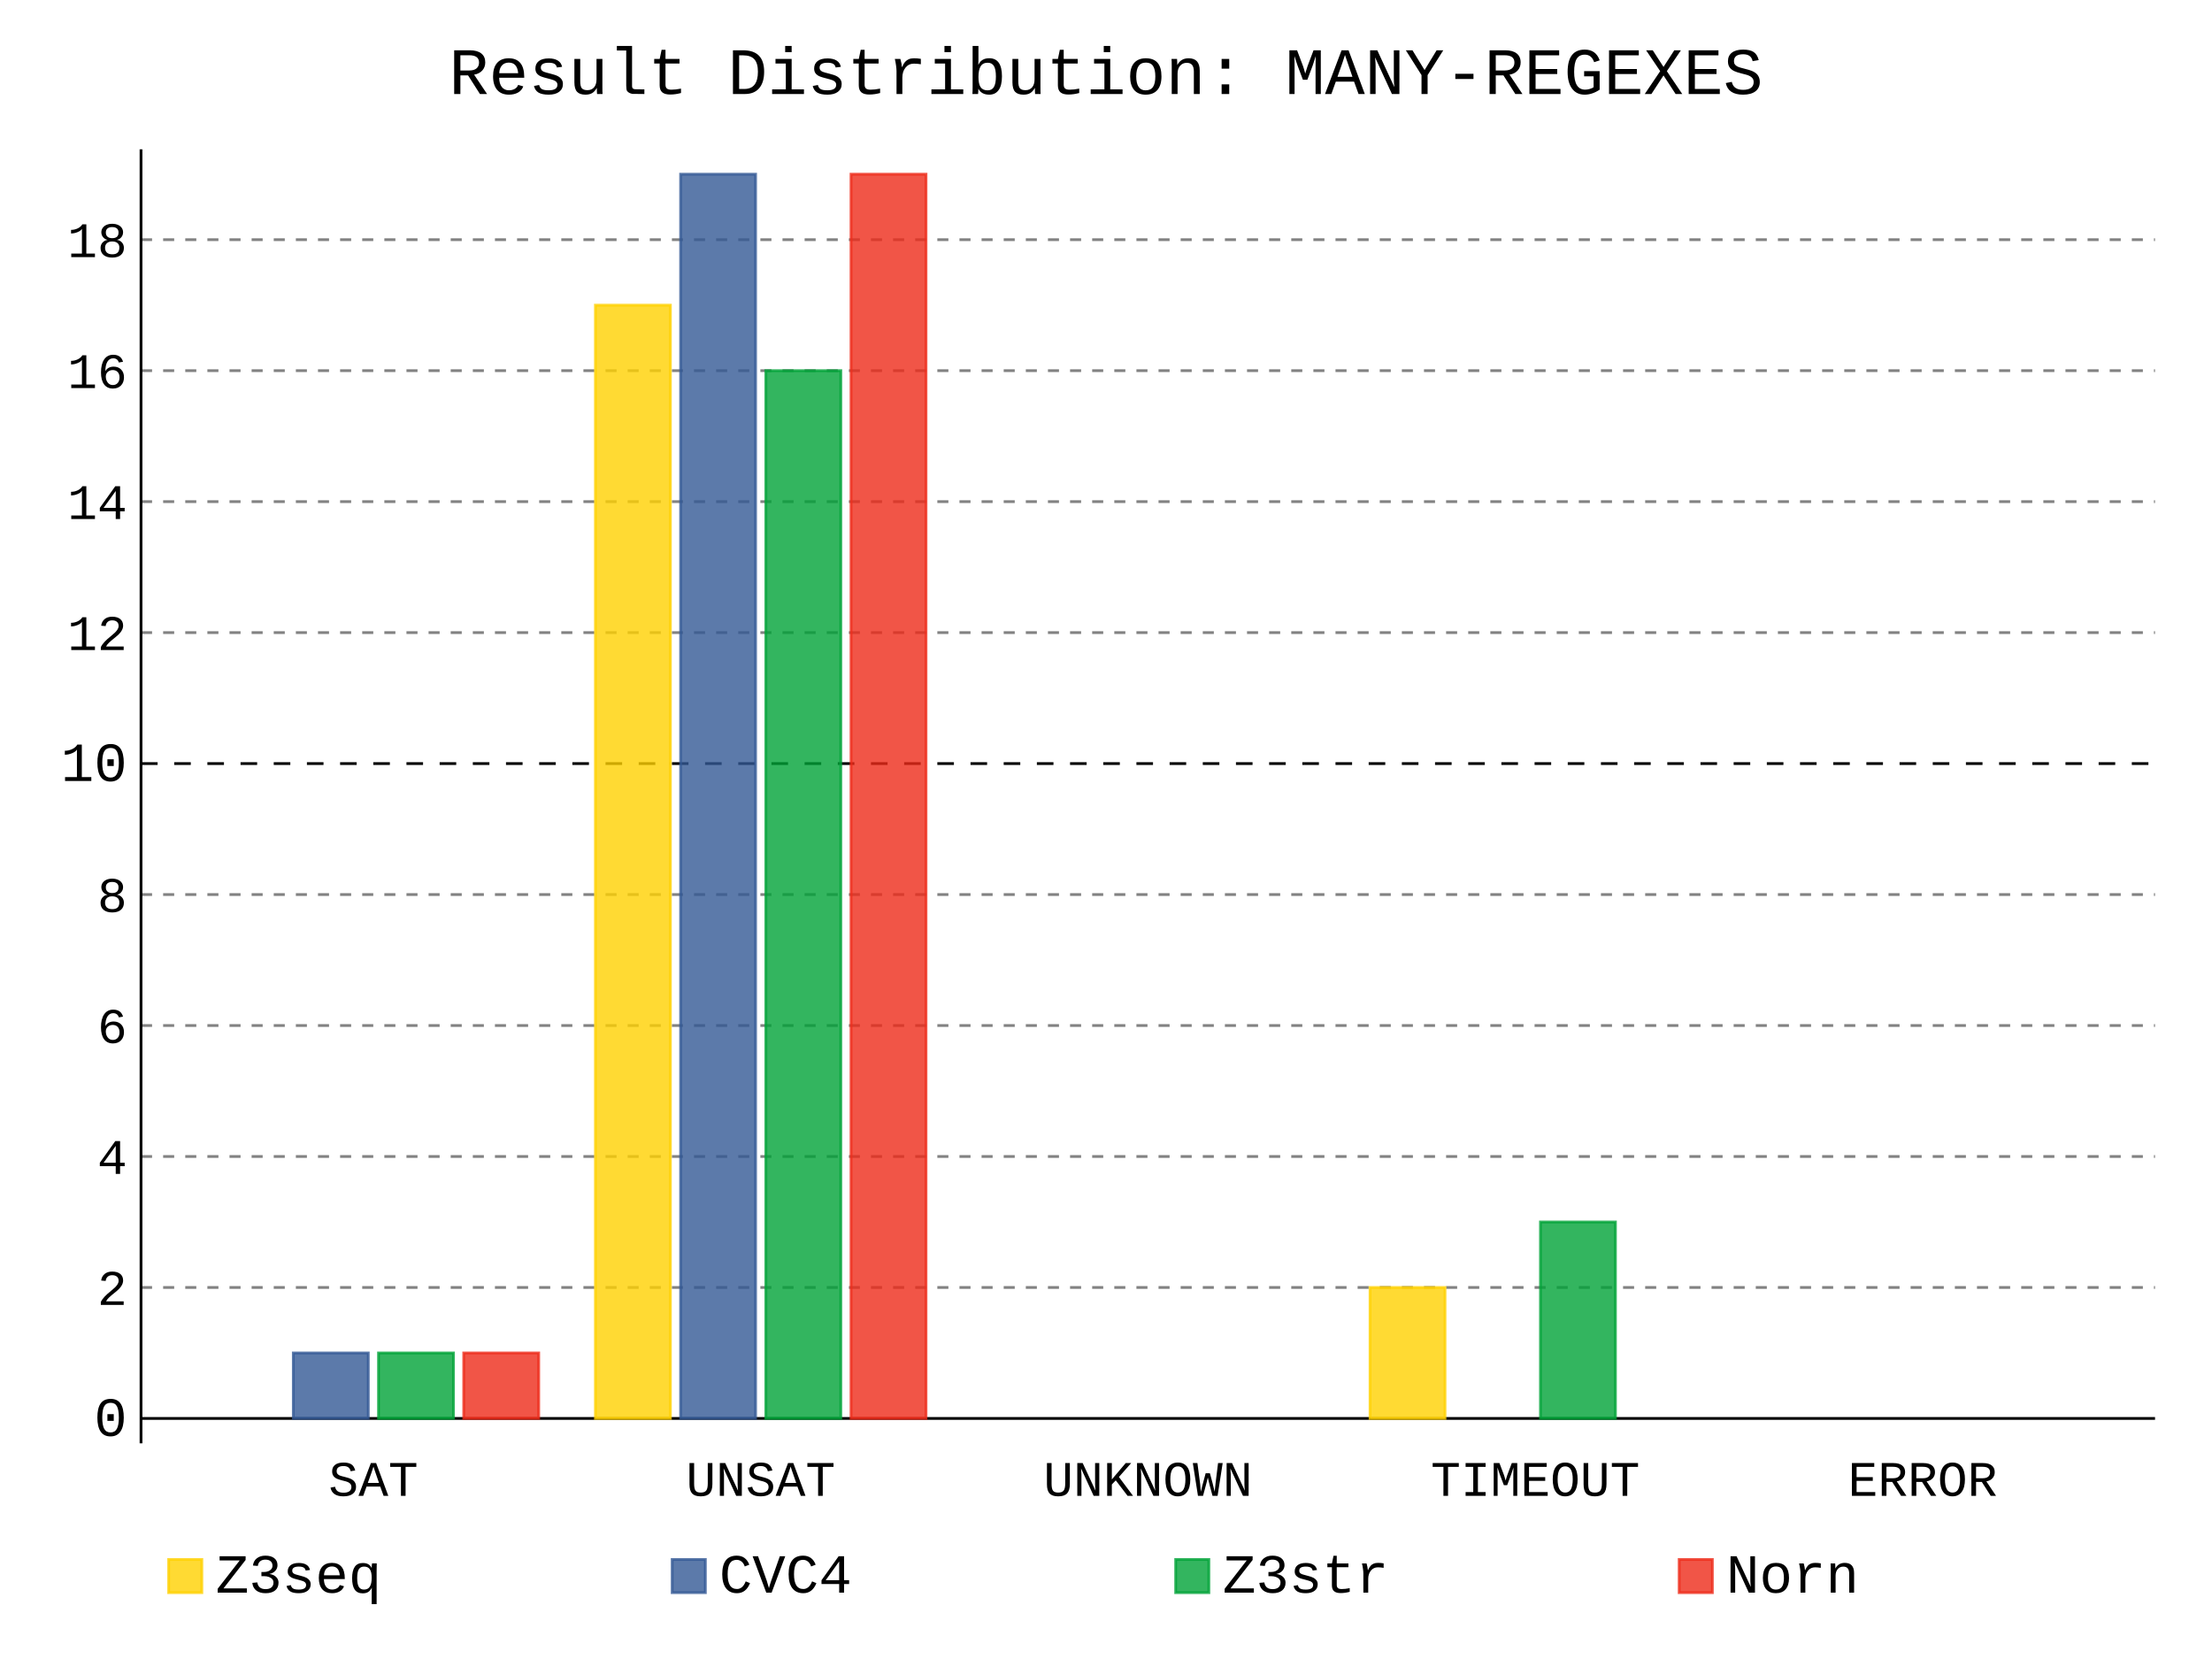
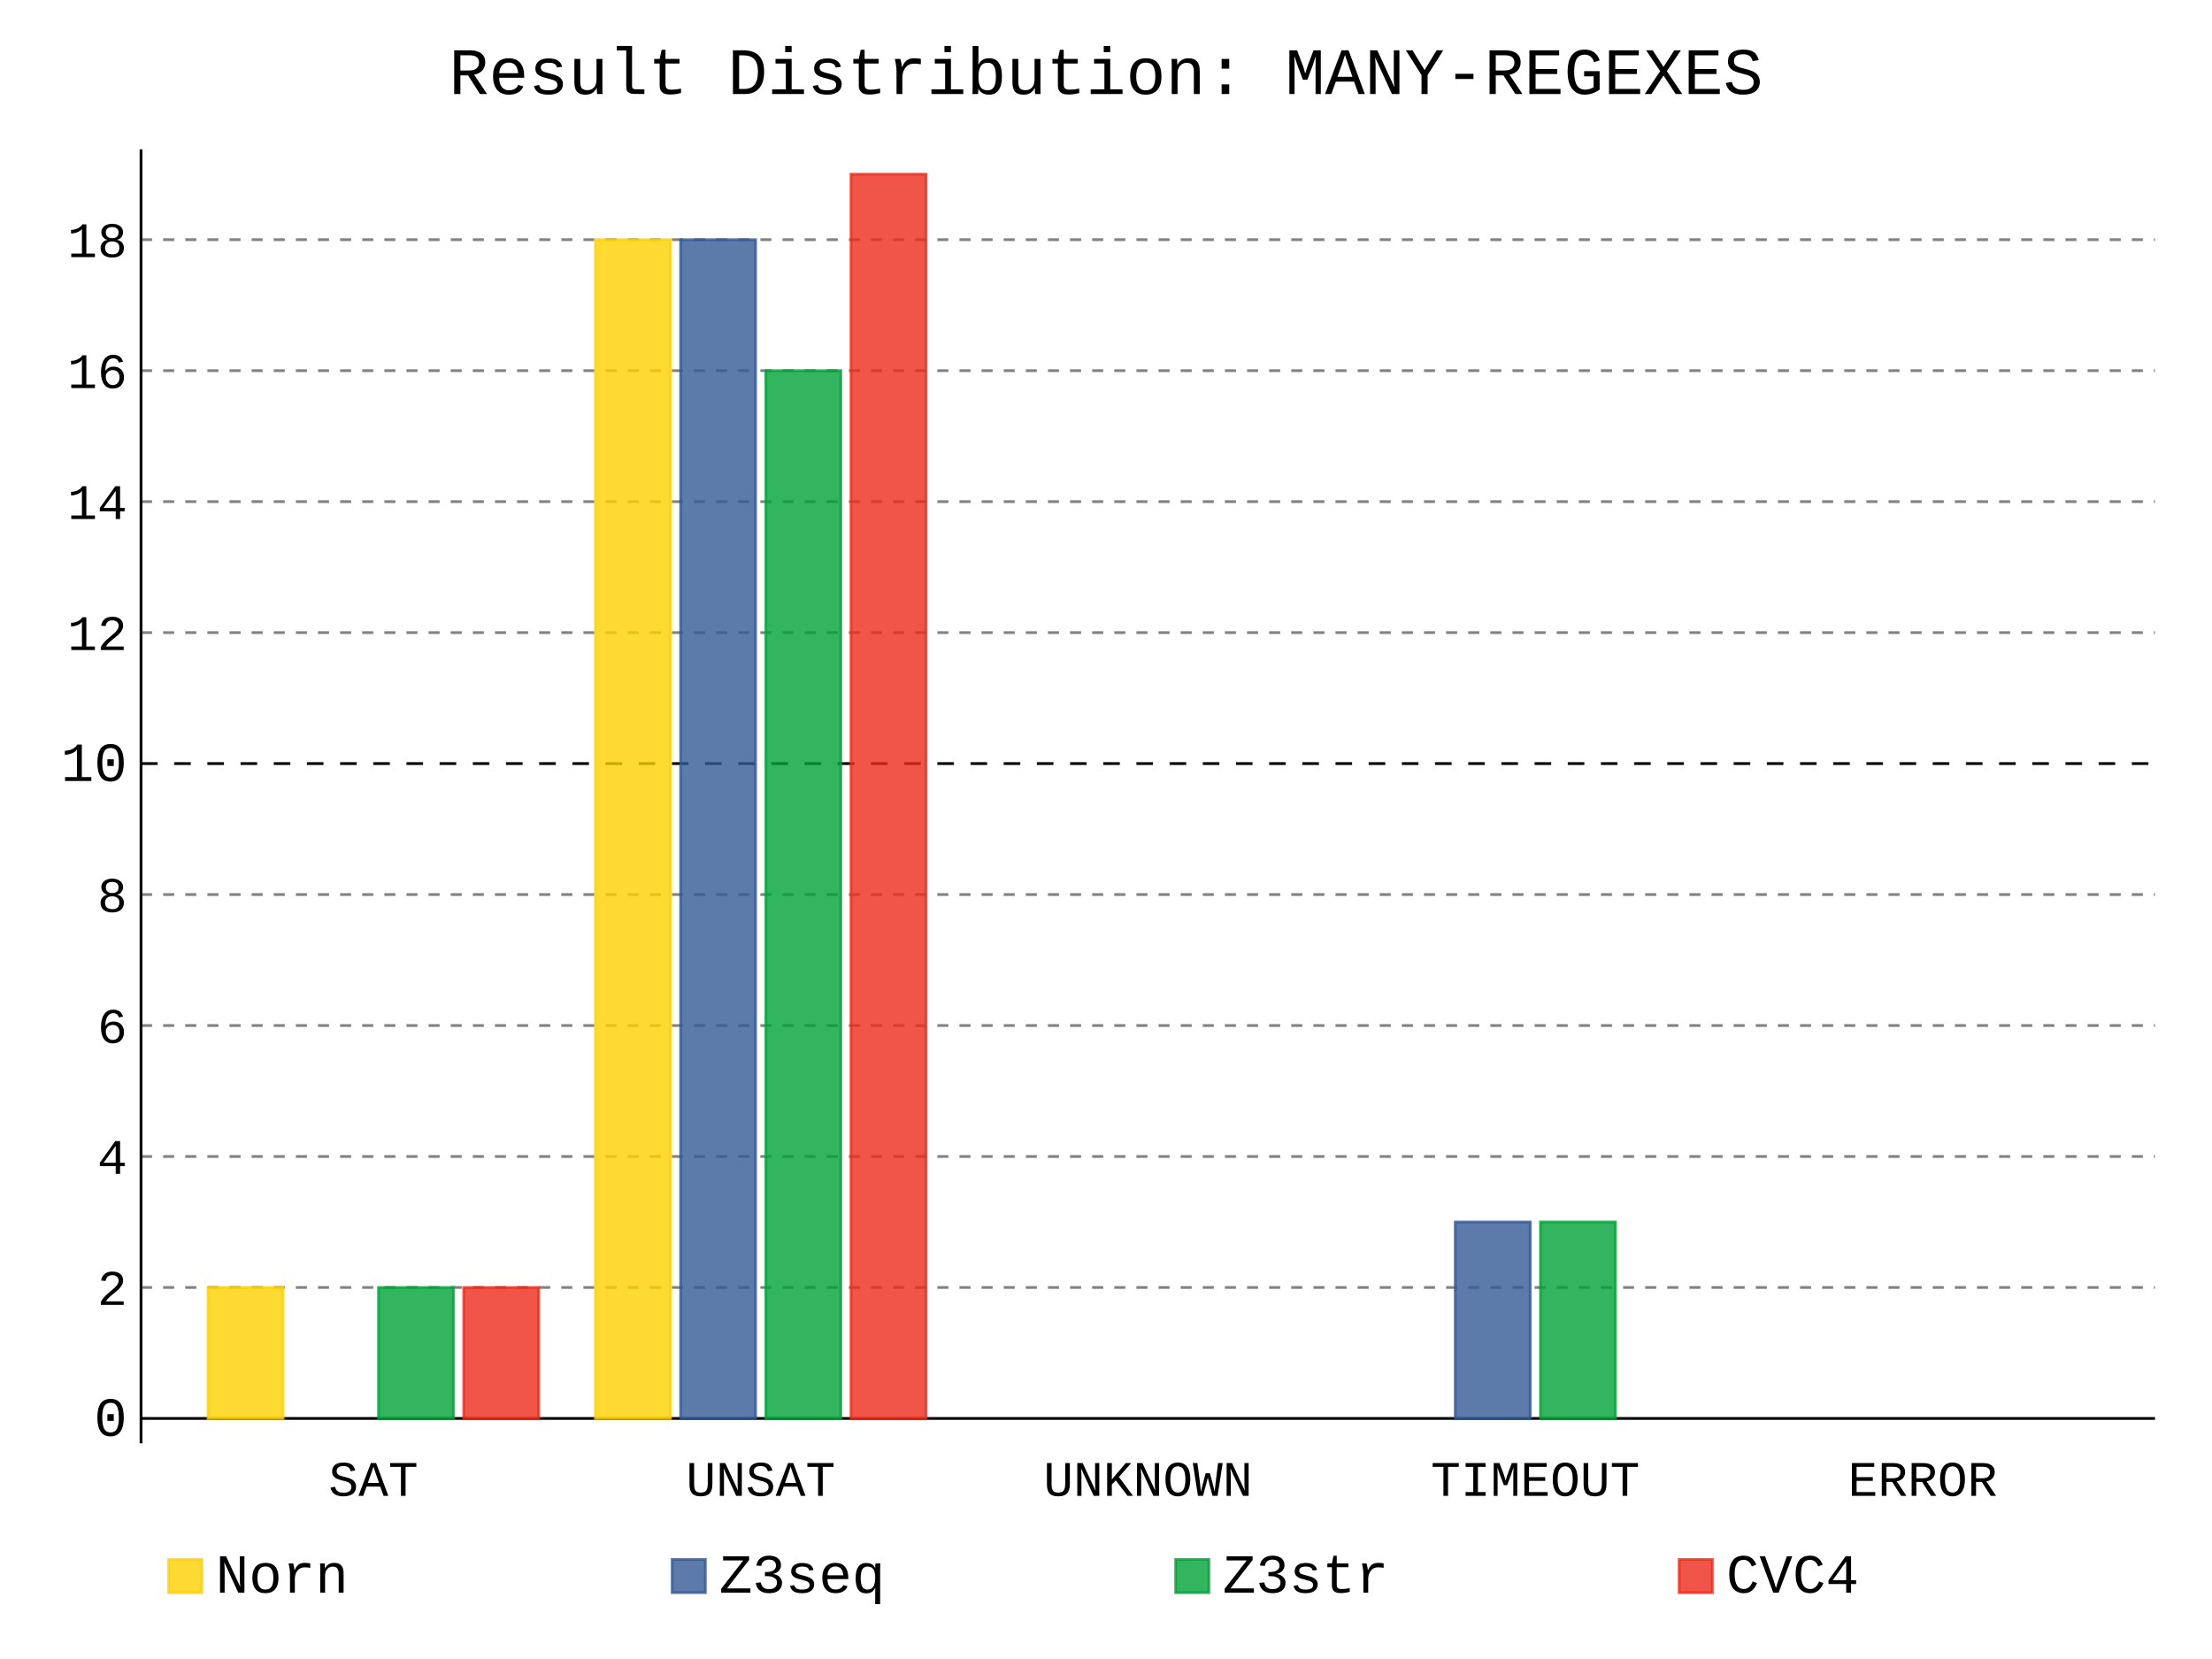
- <svg xmlns="http://www.w3.org/2000/svg" id="chart-02476bf2-1655-4db9-a2bc-939f4879f72f" class="pygal-chart" viewBox="0 0 800 600">
+ <svg xmlns="http://www.w3.org/2000/svg" id="chart-282877f7-f69a-46d8-97eb-ab5b6761d753" class="pygal-chart" viewBox="0 0 800 600">
  <defs>
-     <style type="text/css">#chart-02476bf2-1655-4db9-a2bc-939f4879f72f{-webkit-user-select:none;-webkit-font-smoothing:antialiased;font-family:Consolas,"Liberation Mono",Menlo,Courier,monospace}#chart-02476bf2-1655-4db9-a2bc-939f4879f72f .title{font-family:Consolas,"Liberation Mono",Menlo,Courier,monospace;font-size:24px}#chart-02476bf2-1655-4db9-a2bc-939f4879f72f .legends .legend text{font-family:Consolas,"Liberation Mono",Menlo,Courier,monospace;font-size:20px}#chart-02476bf2-1655-4db9-a2bc-939f4879f72f .axis text{font-family:Consolas,"Liberation Mono",Menlo,Courier,monospace;font-size:18px}#chart-02476bf2-1655-4db9-a2bc-939f4879f72f .axis text.major{font-family:Consolas,"Liberation Mono",Menlo,Courier,monospace;font-size:20px}#chart-02476bf2-1655-4db9-a2bc-939f4879f72f .text-overlay text.value{font-family:Consolas,"Liberation Mono",Menlo,Courier,monospace;font-size:22px}#chart-02476bf2-1655-4db9-a2bc-939f4879f72f .text-overlay text.label{font-family:Consolas,"Liberation Mono",Menlo,Courier,monospace;font-size:20px}#chart-02476bf2-1655-4db9-a2bc-939f4879f72f .tooltip{font-family:Consolas,"Liberation Mono",Menlo,Courier,monospace;font-size:20px}#chart-02476bf2-1655-4db9-a2bc-939f4879f72f text.no_data{font-family:Consolas,"Liberation Mono",Menlo,Courier,monospace;font-size:64px}
- #chart-02476bf2-1655-4db9-a2bc-939f4879f72f{background-color:#FFFFFF}#chart-02476bf2-1655-4db9-a2bc-939f4879f72f path,#chart-02476bf2-1655-4db9-a2bc-939f4879f72f line,#chart-02476bf2-1655-4db9-a2bc-939f4879f72f rect,#chart-02476bf2-1655-4db9-a2bc-939f4879f72f circle{-webkit-transition:100ms;-moz-transition:100ms;transition:100ms}#chart-02476bf2-1655-4db9-a2bc-939f4879f72f .graph &gt; .background{fill:#FFFFFF}#chart-02476bf2-1655-4db9-a2bc-939f4879f72f .plot &gt; .background{fill:#FFFFFF}#chart-02476bf2-1655-4db9-a2bc-939f4879f72f .graph{fill:#000000}#chart-02476bf2-1655-4db9-a2bc-939f4879f72f text.no_data{fill:#000000}#chart-02476bf2-1655-4db9-a2bc-939f4879f72f .title{fill:#000000}#chart-02476bf2-1655-4db9-a2bc-939f4879f72f .legends .legend text{fill:#000000}#chart-02476bf2-1655-4db9-a2bc-939f4879f72f .legends .legend:hover text{fill:#000000}#chart-02476bf2-1655-4db9-a2bc-939f4879f72f .axis .line{stroke:#000000}#chart-02476bf2-1655-4db9-a2bc-939f4879f72f .axis .guide.line{stroke:#828282}#chart-02476bf2-1655-4db9-a2bc-939f4879f72f .axis .major.line{stroke:#000000}#chart-02476bf2-1655-4db9-a2bc-939f4879f72f .axis text.major{fill:#000000}#chart-02476bf2-1655-4db9-a2bc-939f4879f72f .axis.y .guides:hover .guide.line,#chart-02476bf2-1655-4db9-a2bc-939f4879f72f .line-graph .axis.x .guides:hover .guide.line,#chart-02476bf2-1655-4db9-a2bc-939f4879f72f .stackedline-graph .axis.x .guides:hover .guide.line,#chart-02476bf2-1655-4db9-a2bc-939f4879f72f .xy-graph .axis.x .guides:hover .guide.line{stroke:#000000}#chart-02476bf2-1655-4db9-a2bc-939f4879f72f .axis .guides:hover text{fill:#000000}#chart-02476bf2-1655-4db9-a2bc-939f4879f72f .reactive{fill-opacity:.8;stroke-opacity:.8}#chart-02476bf2-1655-4db9-a2bc-939f4879f72f .ci{stroke:#000000}#chart-02476bf2-1655-4db9-a2bc-939f4879f72f .reactive.active,#chart-02476bf2-1655-4db9-a2bc-939f4879f72f .active .reactive{fill-opacity:.9;stroke-opacity:.9;stroke-width:4}#chart-02476bf2-1655-4db9-a2bc-939f4879f72f .ci .reactive.active{stroke-width:1.5}#chart-02476bf2-1655-4db9-a2bc-939f4879f72f .series text{fill:#000000}#chart-02476bf2-1655-4db9-a2bc-939f4879f72f .tooltip rect{fill:#FFFFFF;stroke:#000000;-webkit-transition:opacity 100ms;-moz-transition:opacity 100ms;transition:opacity 100ms}#chart-02476bf2-1655-4db9-a2bc-939f4879f72f .tooltip .label{fill:#000000}#chart-02476bf2-1655-4db9-a2bc-939f4879f72f .tooltip .label{fill:#000000}#chart-02476bf2-1655-4db9-a2bc-939f4879f72f .tooltip .legend{font-size:.8em;fill:#828282}#chart-02476bf2-1655-4db9-a2bc-939f4879f72f .tooltip .x_label{font-size:.6em;fill:#000000}#chart-02476bf2-1655-4db9-a2bc-939f4879f72f .tooltip .xlink{font-size:.5em;text-decoration:underline}#chart-02476bf2-1655-4db9-a2bc-939f4879f72f .tooltip .value{font-size:1.5em}#chart-02476bf2-1655-4db9-a2bc-939f4879f72f .bound{font-size:.5em}#chart-02476bf2-1655-4db9-a2bc-939f4879f72f .max-value{font-size:.75em;fill:#828282}#chart-02476bf2-1655-4db9-a2bc-939f4879f72f .map-element{fill:#FFFFFF;stroke:#828282 !important}#chart-02476bf2-1655-4db9-a2bc-939f4879f72f .map-element .reactive{fill-opacity:inherit;stroke-opacity:inherit}#chart-02476bf2-1655-4db9-a2bc-939f4879f72f .color-0,#chart-02476bf2-1655-4db9-a2bc-939f4879f72f .color-0 a:visited{stroke:#FFD000;fill:#FFD000}#chart-02476bf2-1655-4db9-a2bc-939f4879f72f .color-1,#chart-02476bf2-1655-4db9-a2bc-939f4879f72f .color-1 a:visited{stroke:#345995;fill:#345995}#chart-02476bf2-1655-4db9-a2bc-939f4879f72f .color-2,#chart-02476bf2-1655-4db9-a2bc-939f4879f72f .color-2 a:visited{stroke:#01A337;fill:#01A337}#chart-02476bf2-1655-4db9-a2bc-939f4879f72f .color-3,#chart-02476bf2-1655-4db9-a2bc-939f4879f72f .color-3 a:visited{stroke:#ED2B1A;fill:#ED2B1A}#chart-02476bf2-1655-4db9-a2bc-939f4879f72f .text-overlay .color-0 text{fill:black}#chart-02476bf2-1655-4db9-a2bc-939f4879f72f .text-overlay .color-1 text{fill:black}#chart-02476bf2-1655-4db9-a2bc-939f4879f72f .text-overlay .color-2 text{fill:black}#chart-02476bf2-1655-4db9-a2bc-939f4879f72f .text-overlay .color-3 text{fill:black}
- #chart-02476bf2-1655-4db9-a2bc-939f4879f72f text.no_data{text-anchor:middle}#chart-02476bf2-1655-4db9-a2bc-939f4879f72f .guide.line{fill:none}#chart-02476bf2-1655-4db9-a2bc-939f4879f72f .centered{text-anchor:middle}#chart-02476bf2-1655-4db9-a2bc-939f4879f72f .title{text-anchor:middle}#chart-02476bf2-1655-4db9-a2bc-939f4879f72f .legends .legend text{fill-opacity:1}#chart-02476bf2-1655-4db9-a2bc-939f4879f72f .axis.x text{text-anchor:middle}#chart-02476bf2-1655-4db9-a2bc-939f4879f72f .axis.x:not(.web) text[transform]{text-anchor:start}#chart-02476bf2-1655-4db9-a2bc-939f4879f72f .axis.x:not(.web) text[transform].backwards{text-anchor:end}#chart-02476bf2-1655-4db9-a2bc-939f4879f72f .axis.y text{text-anchor:end}#chart-02476bf2-1655-4db9-a2bc-939f4879f72f .axis.y text[transform].backwards{text-anchor:start}#chart-02476bf2-1655-4db9-a2bc-939f4879f72f .axis.y2 text{text-anchor:start}#chart-02476bf2-1655-4db9-a2bc-939f4879f72f .axis.y2 text[transform].backwards{text-anchor:end}#chart-02476bf2-1655-4db9-a2bc-939f4879f72f .axis .guide.line{stroke-dasharray:4,4}#chart-02476bf2-1655-4db9-a2bc-939f4879f72f .axis .major.guide.line{stroke-dasharray:6,6}#chart-02476bf2-1655-4db9-a2bc-939f4879f72f .horizontal .axis.y .guide.line,#chart-02476bf2-1655-4db9-a2bc-939f4879f72f .horizontal .axis.y2 .guide.line,#chart-02476bf2-1655-4db9-a2bc-939f4879f72f .vertical .axis.x .guide.line{opacity:0}#chart-02476bf2-1655-4db9-a2bc-939f4879f72f .horizontal .axis.always_show .guide.line,#chart-02476bf2-1655-4db9-a2bc-939f4879f72f .vertical .axis.always_show .guide.line{opacity:1 !important}#chart-02476bf2-1655-4db9-a2bc-939f4879f72f .axis.y .guides:hover .guide.line,#chart-02476bf2-1655-4db9-a2bc-939f4879f72f .axis.y2 .guides:hover .guide.line,#chart-02476bf2-1655-4db9-a2bc-939f4879f72f .axis.x .guides:hover .guide.line{opacity:1}#chart-02476bf2-1655-4db9-a2bc-939f4879f72f .axis .guides:hover text{opacity:1}#chart-02476bf2-1655-4db9-a2bc-939f4879f72f .nofill{fill:none}#chart-02476bf2-1655-4db9-a2bc-939f4879f72f .subtle-fill{fill-opacity:.2}#chart-02476bf2-1655-4db9-a2bc-939f4879f72f .dot{stroke-width:1px;fill-opacity:1}#chart-02476bf2-1655-4db9-a2bc-939f4879f72f .dot.active{stroke-width:5px}#chart-02476bf2-1655-4db9-a2bc-939f4879f72f .dot.negative{fill:transparent}#chart-02476bf2-1655-4db9-a2bc-939f4879f72f text,#chart-02476bf2-1655-4db9-a2bc-939f4879f72f tspan{stroke:none !important}#chart-02476bf2-1655-4db9-a2bc-939f4879f72f .series text.active{opacity:1}#chart-02476bf2-1655-4db9-a2bc-939f4879f72f .tooltip rect{fill-opacity:.95;stroke-width:.5}#chart-02476bf2-1655-4db9-a2bc-939f4879f72f .tooltip text{fill-opacity:1}#chart-02476bf2-1655-4db9-a2bc-939f4879f72f .showable{visibility:hidden}#chart-02476bf2-1655-4db9-a2bc-939f4879f72f .showable.shown{visibility:visible}#chart-02476bf2-1655-4db9-a2bc-939f4879f72f .gauge-background{fill:rgba(229,229,229,1);stroke:none}#chart-02476bf2-1655-4db9-a2bc-939f4879f72f .bg-lines{stroke:#FFFFFF;stroke-width:2px}</style>
+     <style type="text/css">#chart-282877f7-f69a-46d8-97eb-ab5b6761d753{-webkit-user-select:none;-webkit-font-smoothing:antialiased;font-family:Consolas,"Liberation Mono",Menlo,Courier,monospace}#chart-282877f7-f69a-46d8-97eb-ab5b6761d753 .title{font-family:Consolas,"Liberation Mono",Menlo,Courier,monospace;font-size:24px}#chart-282877f7-f69a-46d8-97eb-ab5b6761d753 .legends .legend text{font-family:Consolas,"Liberation Mono",Menlo,Courier,monospace;font-size:20px}#chart-282877f7-f69a-46d8-97eb-ab5b6761d753 .axis text{font-family:Consolas,"Liberation Mono",Menlo,Courier,monospace;font-size:18px}#chart-282877f7-f69a-46d8-97eb-ab5b6761d753 .axis text.major{font-family:Consolas,"Liberation Mono",Menlo,Courier,monospace;font-size:20px}#chart-282877f7-f69a-46d8-97eb-ab5b6761d753 .text-overlay text.value{font-family:Consolas,"Liberation Mono",Menlo,Courier,monospace;font-size:22px}#chart-282877f7-f69a-46d8-97eb-ab5b6761d753 .text-overlay text.label{font-family:Consolas,"Liberation Mono",Menlo,Courier,monospace;font-size:20px}#chart-282877f7-f69a-46d8-97eb-ab5b6761d753 .tooltip{font-family:Consolas,"Liberation Mono",Menlo,Courier,monospace;font-size:20px}#chart-282877f7-f69a-46d8-97eb-ab5b6761d753 text.no_data{font-family:Consolas,"Liberation Mono",Menlo,Courier,monospace;font-size:64px}
+ #chart-282877f7-f69a-46d8-97eb-ab5b6761d753{background-color:#FFFFFF}#chart-282877f7-f69a-46d8-97eb-ab5b6761d753 path,#chart-282877f7-f69a-46d8-97eb-ab5b6761d753 line,#chart-282877f7-f69a-46d8-97eb-ab5b6761d753 rect,#chart-282877f7-f69a-46d8-97eb-ab5b6761d753 circle{-webkit-transition:100ms;-moz-transition:100ms;transition:100ms}#chart-282877f7-f69a-46d8-97eb-ab5b6761d753 .graph &gt; .background{fill:#FFFFFF}#chart-282877f7-f69a-46d8-97eb-ab5b6761d753 .plot &gt; .background{fill:#FFFFFF}#chart-282877f7-f69a-46d8-97eb-ab5b6761d753 .graph{fill:#000000}#chart-282877f7-f69a-46d8-97eb-ab5b6761d753 text.no_data{fill:#000000}#chart-282877f7-f69a-46d8-97eb-ab5b6761d753 .title{fill:#000000}#chart-282877f7-f69a-46d8-97eb-ab5b6761d753 .legends .legend text{fill:#000000}#chart-282877f7-f69a-46d8-97eb-ab5b6761d753 .legends .legend:hover text{fill:#000000}#chart-282877f7-f69a-46d8-97eb-ab5b6761d753 .axis .line{stroke:#000000}#chart-282877f7-f69a-46d8-97eb-ab5b6761d753 .axis .guide.line{stroke:#828282}#chart-282877f7-f69a-46d8-97eb-ab5b6761d753 .axis .major.line{stroke:#000000}#chart-282877f7-f69a-46d8-97eb-ab5b6761d753 .axis text.major{fill:#000000}#chart-282877f7-f69a-46d8-97eb-ab5b6761d753 .axis.y .guides:hover .guide.line,#chart-282877f7-f69a-46d8-97eb-ab5b6761d753 .line-graph .axis.x .guides:hover .guide.line,#chart-282877f7-f69a-46d8-97eb-ab5b6761d753 .stackedline-graph .axis.x .guides:hover .guide.line,#chart-282877f7-f69a-46d8-97eb-ab5b6761d753 .xy-graph .axis.x .guides:hover .guide.line{stroke:#000000}#chart-282877f7-f69a-46d8-97eb-ab5b6761d753 .axis .guides:hover text{fill:#000000}#chart-282877f7-f69a-46d8-97eb-ab5b6761d753 .reactive{fill-opacity:.8;stroke-opacity:.8}#chart-282877f7-f69a-46d8-97eb-ab5b6761d753 .ci{stroke:#000000}#chart-282877f7-f69a-46d8-97eb-ab5b6761d753 .reactive.active,#chart-282877f7-f69a-46d8-97eb-ab5b6761d753 .active .reactive{fill-opacity:.9;stroke-opacity:.9;stroke-width:4}#chart-282877f7-f69a-46d8-97eb-ab5b6761d753 .ci .reactive.active{stroke-width:1.5}#chart-282877f7-f69a-46d8-97eb-ab5b6761d753 .series text{fill:#000000}#chart-282877f7-f69a-46d8-97eb-ab5b6761d753 .tooltip rect{fill:#FFFFFF;stroke:#000000;-webkit-transition:opacity 100ms;-moz-transition:opacity 100ms;transition:opacity 100ms}#chart-282877f7-f69a-46d8-97eb-ab5b6761d753 .tooltip .label{fill:#000000}#chart-282877f7-f69a-46d8-97eb-ab5b6761d753 .tooltip .label{fill:#000000}#chart-282877f7-f69a-46d8-97eb-ab5b6761d753 .tooltip .legend{font-size:.8em;fill:#828282}#chart-282877f7-f69a-46d8-97eb-ab5b6761d753 .tooltip .x_label{font-size:.6em;fill:#000000}#chart-282877f7-f69a-46d8-97eb-ab5b6761d753 .tooltip .xlink{font-size:.5em;text-decoration:underline}#chart-282877f7-f69a-46d8-97eb-ab5b6761d753 .tooltip .value{font-size:1.5em}#chart-282877f7-f69a-46d8-97eb-ab5b6761d753 .bound{font-size:.5em}#chart-282877f7-f69a-46d8-97eb-ab5b6761d753 .max-value{font-size:.75em;fill:#828282}#chart-282877f7-f69a-46d8-97eb-ab5b6761d753 .map-element{fill:#FFFFFF;stroke:#828282 !important}#chart-282877f7-f69a-46d8-97eb-ab5b6761d753 .map-element .reactive{fill-opacity:inherit;stroke-opacity:inherit}#chart-282877f7-f69a-46d8-97eb-ab5b6761d753 .color-0,#chart-282877f7-f69a-46d8-97eb-ab5b6761d753 .color-0 a:visited{stroke:#FFD000;fill:#FFD000}#chart-282877f7-f69a-46d8-97eb-ab5b6761d753 .color-1,#chart-282877f7-f69a-46d8-97eb-ab5b6761d753 .color-1 a:visited{stroke:#345995;fill:#345995}#chart-282877f7-f69a-46d8-97eb-ab5b6761d753 .color-2,#chart-282877f7-f69a-46d8-97eb-ab5b6761d753 .color-2 a:visited{stroke:#01A337;fill:#01A337}#chart-282877f7-f69a-46d8-97eb-ab5b6761d753 .color-3,#chart-282877f7-f69a-46d8-97eb-ab5b6761d753 .color-3 a:visited{stroke:#ED2B1A;fill:#ED2B1A}#chart-282877f7-f69a-46d8-97eb-ab5b6761d753 .text-overlay .color-0 text{fill:black}#chart-282877f7-f69a-46d8-97eb-ab5b6761d753 .text-overlay .color-1 text{fill:black}#chart-282877f7-f69a-46d8-97eb-ab5b6761d753 .text-overlay .color-2 text{fill:black}#chart-282877f7-f69a-46d8-97eb-ab5b6761d753 .text-overlay .color-3 text{fill:black}
+ #chart-282877f7-f69a-46d8-97eb-ab5b6761d753 text.no_data{text-anchor:middle}#chart-282877f7-f69a-46d8-97eb-ab5b6761d753 .guide.line{fill:none}#chart-282877f7-f69a-46d8-97eb-ab5b6761d753 .centered{text-anchor:middle}#chart-282877f7-f69a-46d8-97eb-ab5b6761d753 .title{text-anchor:middle}#chart-282877f7-f69a-46d8-97eb-ab5b6761d753 .legends .legend text{fill-opacity:1}#chart-282877f7-f69a-46d8-97eb-ab5b6761d753 .axis.x text{text-anchor:middle}#chart-282877f7-f69a-46d8-97eb-ab5b6761d753 .axis.x:not(.web) text[transform]{text-anchor:start}#chart-282877f7-f69a-46d8-97eb-ab5b6761d753 .axis.x:not(.web) text[transform].backwards{text-anchor:end}#chart-282877f7-f69a-46d8-97eb-ab5b6761d753 .axis.y text{text-anchor:end}#chart-282877f7-f69a-46d8-97eb-ab5b6761d753 .axis.y text[transform].backwards{text-anchor:start}#chart-282877f7-f69a-46d8-97eb-ab5b6761d753 .axis.y2 text{text-anchor:start}#chart-282877f7-f69a-46d8-97eb-ab5b6761d753 .axis.y2 text[transform].backwards{text-anchor:end}#chart-282877f7-f69a-46d8-97eb-ab5b6761d753 .axis .guide.line{stroke-dasharray:4,4}#chart-282877f7-f69a-46d8-97eb-ab5b6761d753 .axis .major.guide.line{stroke-dasharray:6,6}#chart-282877f7-f69a-46d8-97eb-ab5b6761d753 .horizontal .axis.y .guide.line,#chart-282877f7-f69a-46d8-97eb-ab5b6761d753 .horizontal .axis.y2 .guide.line,#chart-282877f7-f69a-46d8-97eb-ab5b6761d753 .vertical .axis.x .guide.line{opacity:0}#chart-282877f7-f69a-46d8-97eb-ab5b6761d753 .horizontal .axis.always_show .guide.line,#chart-282877f7-f69a-46d8-97eb-ab5b6761d753 .vertical .axis.always_show .guide.line{opacity:1 !important}#chart-282877f7-f69a-46d8-97eb-ab5b6761d753 .axis.y .guides:hover .guide.line,#chart-282877f7-f69a-46d8-97eb-ab5b6761d753 .axis.y2 .guides:hover .guide.line,#chart-282877f7-f69a-46d8-97eb-ab5b6761d753 .axis.x .guides:hover .guide.line{opacity:1}#chart-282877f7-f69a-46d8-97eb-ab5b6761d753 .axis .guides:hover text{opacity:1}#chart-282877f7-f69a-46d8-97eb-ab5b6761d753 .nofill{fill:none}#chart-282877f7-f69a-46d8-97eb-ab5b6761d753 .subtle-fill{fill-opacity:.2}#chart-282877f7-f69a-46d8-97eb-ab5b6761d753 .dot{stroke-width:1px;fill-opacity:1}#chart-282877f7-f69a-46d8-97eb-ab5b6761d753 .dot.active{stroke-width:5px}#chart-282877f7-f69a-46d8-97eb-ab5b6761d753 .dot.negative{fill:transparent}#chart-282877f7-f69a-46d8-97eb-ab5b6761d753 text,#chart-282877f7-f69a-46d8-97eb-ab5b6761d753 tspan{stroke:none !important}#chart-282877f7-f69a-46d8-97eb-ab5b6761d753 .series text.active{opacity:1}#chart-282877f7-f69a-46d8-97eb-ab5b6761d753 .tooltip rect{fill-opacity:.95;stroke-width:.5}#chart-282877f7-f69a-46d8-97eb-ab5b6761d753 .tooltip text{fill-opacity:1}#chart-282877f7-f69a-46d8-97eb-ab5b6761d753 .showable{visibility:hidden}#chart-282877f7-f69a-46d8-97eb-ab5b6761d753 .showable.shown{visibility:visible}#chart-282877f7-f69a-46d8-97eb-ab5b6761d753 .gauge-background{fill:rgba(229,229,229,1);stroke:none}#chart-282877f7-f69a-46d8-97eb-ab5b6761d753 .bg-lines{stroke:#FFFFFF;stroke-width:2px}</style>
  </defs>
  <g class="graph bar-graph vertical">
    <rect class="background" height="600" width="800" x="0" y="0" />
    <g class="plot" transform="translate(51, 54)">
      <rect class="background" height="468.0" width="728.4" x="0" y="0" />
      <g class="axis y always_show">
        <g class="guides">
          <path class="axis major line" d="M0 459 h728.4" />
          <text class="major" x="-5" y="465.3">0</text>
        </g>
        <g class="guides">
          <path class="guide line" d="M0 411.632 h728.4" />
          <text class="" x="-5" y="417.932">2</text>
        </g>
        <g class="guides">
          <path class="guide line" d="M0 364.263 h728.4" />
          <text class="" x="-5" y="370.563">4</text>
        </g>
        <g class="guides">
          <path class="guide line" d="M0 316.895 h728.4" />
          <text class="" x="-5" y="323.195">6</text>
        </g>
        <g class="guides">
          <path class="guide line" d="M0 269.526 h728.4" />
          <text class="" x="-5" y="275.826">8</text>
        </g>
        <g class="guides">
          <path class="major guide line" d="M0 222.158 h728.4" />
          <text class="major" x="-5" y="228.458">10</text>
        </g>
        <g class="guides">
          <path class="guide line" d="M0 174.789 h728.4" />
          <text class="" x="-5" y="181.089">12</text>
        </g>
        <g class="guides">
          <path class="guide line" d="M0 127.421 h728.4" />
          <text class="" x="-5" y="133.721">14</text>
        </g>
        <g class="guides">
          <path class="guide line" d="M0 80.053 h728.4" />
          <text class="" x="-5" y="86.353">16</text>
        </g>
        <g class="guides">
          <path class="guide line" d="M0 32.684 h728.4" />
          <text class="" x="-5" y="38.984">18</text>
        </g>
      </g>
      <g class="axis x">
        <path class="line" d="M0 0 v468" />
        <g class="guides">
          <path class="guide line" d="M84.046 0 v468" />
          <text class="" x="84.046" y="487.0">SAT</text>
        </g>
        <g class="guides">
          <path class="guide line" d="M224.123 0 v468" />
          <text class="" x="224.123" y="487.0">UNSAT</text>
        </g>
        <g class="guides">
          <path class="guide line" d="M364.2 0 v468" />
          <text class="" x="364.2" y="487.0">UNKNOWN</text>
        </g>
        <g class="guides">
          <path class="guide line" d="M504.277 0 v468" />
          <text class="" x="504.277" y="487.0">TIMEOUT</text>
        </g>
        <g class="guides">
          <path class="guide line" d="M644.354 0 v468" />
          <text class="" x="644.354" y="487.0">ERROR</text>
        </g>
      </g>
      <g class="series serie-0 color-0">
        <g class="bars">
          <g class="bar">
-             <rect class="rect reactive tooltip-trigger" height="0.0" rx="0" ry="0" width="27.119" x="24.261" y="459.0" />
+             <rect class="rect reactive tooltip-trigger" height="47.368" rx="0" ry="0" width="27.119" x="24.261" y="411.632" />
          </g>
          <g class="bar">
-             <rect class="rect reactive tooltip-trigger" height="402.632" rx="0" ry="0" width="27.119" x="164.338" y="56.368" />
+             <rect class="rect reactive tooltip-trigger" height="426.316" rx="0" ry="0" width="27.119" x="164.338" y="32.684" />
          </g>
          <g class="bar">
            <rect class="rect reactive tooltip-trigger" height="0.0" rx="0" ry="0" width="27.119" x="304.415" y="459.0" />
          </g>
          <g class="bar">
-             <rect class="rect reactive tooltip-trigger" height="47.368" rx="0" ry="0" width="27.119" x="444.492" y="411.632" />
+             <rect class="rect reactive tooltip-trigger" height="0.0" rx="0" ry="0" width="27.119" x="444.492" y="459.0" />
          </g>
          <g class="bar">
            <rect class="rect reactive tooltip-trigger" height="0.0" rx="0" ry="0" width="27.119" x="584.569" y="459.0" />
          </g>
        </g>
      </g>
      <g class="series serie-1 color-1">
        <g class="bars">
          <g class="bar">
-             <rect class="rect reactive tooltip-trigger" height="23.684" rx="0" ry="0" width="27.119" x="55.078" y="435.316" />
+             <rect class="rect reactive tooltip-trigger" height="0.0" rx="0" ry="0" width="27.119" x="55.078" y="459.0" />
          </g>
          <g class="bar">
-             <rect class="rect reactive tooltip-trigger" height="450" rx="0" ry="0" width="27.119" x="195.155" y="9" />
+             <rect class="rect reactive tooltip-trigger" height="426.316" rx="0" ry="0" width="27.119" x="195.155" y="32.684" />
          </g>
          <g class="bar">
            <rect class="rect reactive tooltip-trigger" height="0.0" rx="0" ry="0" width="27.119" x="335.232" y="459.0" />
          </g>
          <g class="bar">
-             <rect class="rect reactive tooltip-trigger" height="0.0" rx="0" ry="0" width="27.119" x="475.309" y="459.0" />
+             <rect class="rect reactive tooltip-trigger" height="71.053" rx="0" ry="0" width="27.119" x="475.309" y="387.947" />
          </g>
          <g class="bar">
            <rect class="rect reactive tooltip-trigger" height="0.0" rx="0" ry="0" width="27.119" x="615.386" y="459.0" />
          </g>
        </g>
      </g>
      <g class="series serie-2 color-2">
        <g class="bars">
          <g class="bar">
-             <rect class="rect reactive tooltip-trigger" height="23.684" rx="0" ry="0" width="27.119" x="85.895" y="435.316" />
+             <rect class="rect reactive tooltip-trigger" height="47.368" rx="0" ry="0" width="27.119" x="85.895" y="411.632" />
          </g>
          <g class="bar">
            <rect class="rect reactive tooltip-trigger" height="378.947" rx="0" ry="0" width="27.119" x="225.972" y="80.053" />
          </g>
          <g class="bar">
            <rect class="rect reactive tooltip-trigger" height="0.0" rx="0" ry="0" width="27.119" x="366.049" y="459.0" />
          </g>
          <g class="bar">
            <rect class="rect reactive tooltip-trigger" height="71.053" rx="0" ry="0" width="27.119" x="506.126" y="387.947" />
          </g>
          <g class="bar">
            <rect class="rect reactive tooltip-trigger" height="0.0" rx="0" ry="0" width="27.119" x="646.203" y="459.0" />
          </g>
        </g>
      </g>
      <g class="series serie-3 color-3">
        <g class="bars">
          <g class="bar">
-             <rect class="rect reactive tooltip-trigger" height="23.684" rx="0" ry="0" width="27.119" x="116.712" y="435.316" />
+             <rect class="rect reactive tooltip-trigger" height="47.368" rx="0" ry="0" width="27.119" x="116.712" y="411.632" />
          </g>
          <g class="bar">
            <rect class="rect reactive tooltip-trigger" height="450" rx="0" ry="0" width="27.119" x="256.789" y="9" />
          </g>
          <g class="bar">
            <rect class="rect reactive tooltip-trigger" height="0.0" rx="0" ry="0" width="27.119" x="396.866" y="459.0" />
          </g>
          <g class="bar">
            <rect class="rect reactive tooltip-trigger" height="0.0" rx="0" ry="0" width="27.119" x="536.943" y="459.0" />
          </g>
          <g class="bar">
            <rect class="rect reactive tooltip-trigger" height="0.0" rx="0" ry="0" width="27.119" x="677.02" y="459.0" />
          </g>
        </g>
      </g>
    </g>
    <g class="titles">
      <text class="title plot_title" x="400.0" y="34">Result Distribution: MANY-REGEXES</text>
    </g>
    <g class="plot overlay" transform="translate(51, 54)">
      <g class="series serie-0 color-0" />
      <g class="series serie-1 color-1" />
      <g class="series serie-2 color-2" />
      <g class="series serie-3 color-3" />
    </g>
    <g class="plot text-overlay" transform="translate(51, 54)">
      <g class="series serie-0 color-0" />
      <g class="series serie-1 color-1" />
      <g class="series serie-2 color-2" />
      <g class="series serie-3 color-3" />
    </g>
    <g class="plot tooltip-overlay" transform="translate(51, 54)">
      <g class="tooltip" style="opacity: 0" transform="translate(0 0)">
        <rect class="tooltip-box" height="0" rx="10" ry="10" width="0" />
        <g class="text" />
      </g>
    </g>
    <g class="legends" transform="translate(61, 560)">
      <g class="legend reactive activate-serie" id="activate-serie-0">
        <rect class="color-0 reactive" height="12" width="12" x="0.0" y="4.0" />
-         <text x="17.0" y="16.0">Z3seq</text>
+         <text x="17.0" y="16.0">Norn</text>
      </g>
      <g class="legend reactive activate-serie" id="activate-serie-1">
        <rect class="color-1 reactive" height="12" width="12" x="182.1" y="4.0" />
-         <text x="199.1" y="16.0">CVC4</text>
+         <text x="199.1" y="16.0">Z3seq</text>
      </g>
      <g class="legend reactive activate-serie" id="activate-serie-2">
        <rect class="color-2 reactive" height="12" width="12" x="364.2" y="4.0" />
        <text x="381.2" y="16.0">Z3str</text>
      </g>
      <g class="legend reactive activate-serie" id="activate-serie-3">
        <rect class="color-3 reactive" height="12" width="12" x="546.3" y="4.0" />
-         <text x="563.3" y="16.0">Norn</text>
+         <text x="563.3" y="16.0">CVC4</text>
      </g>
    </g>
  </g>
</svg>
